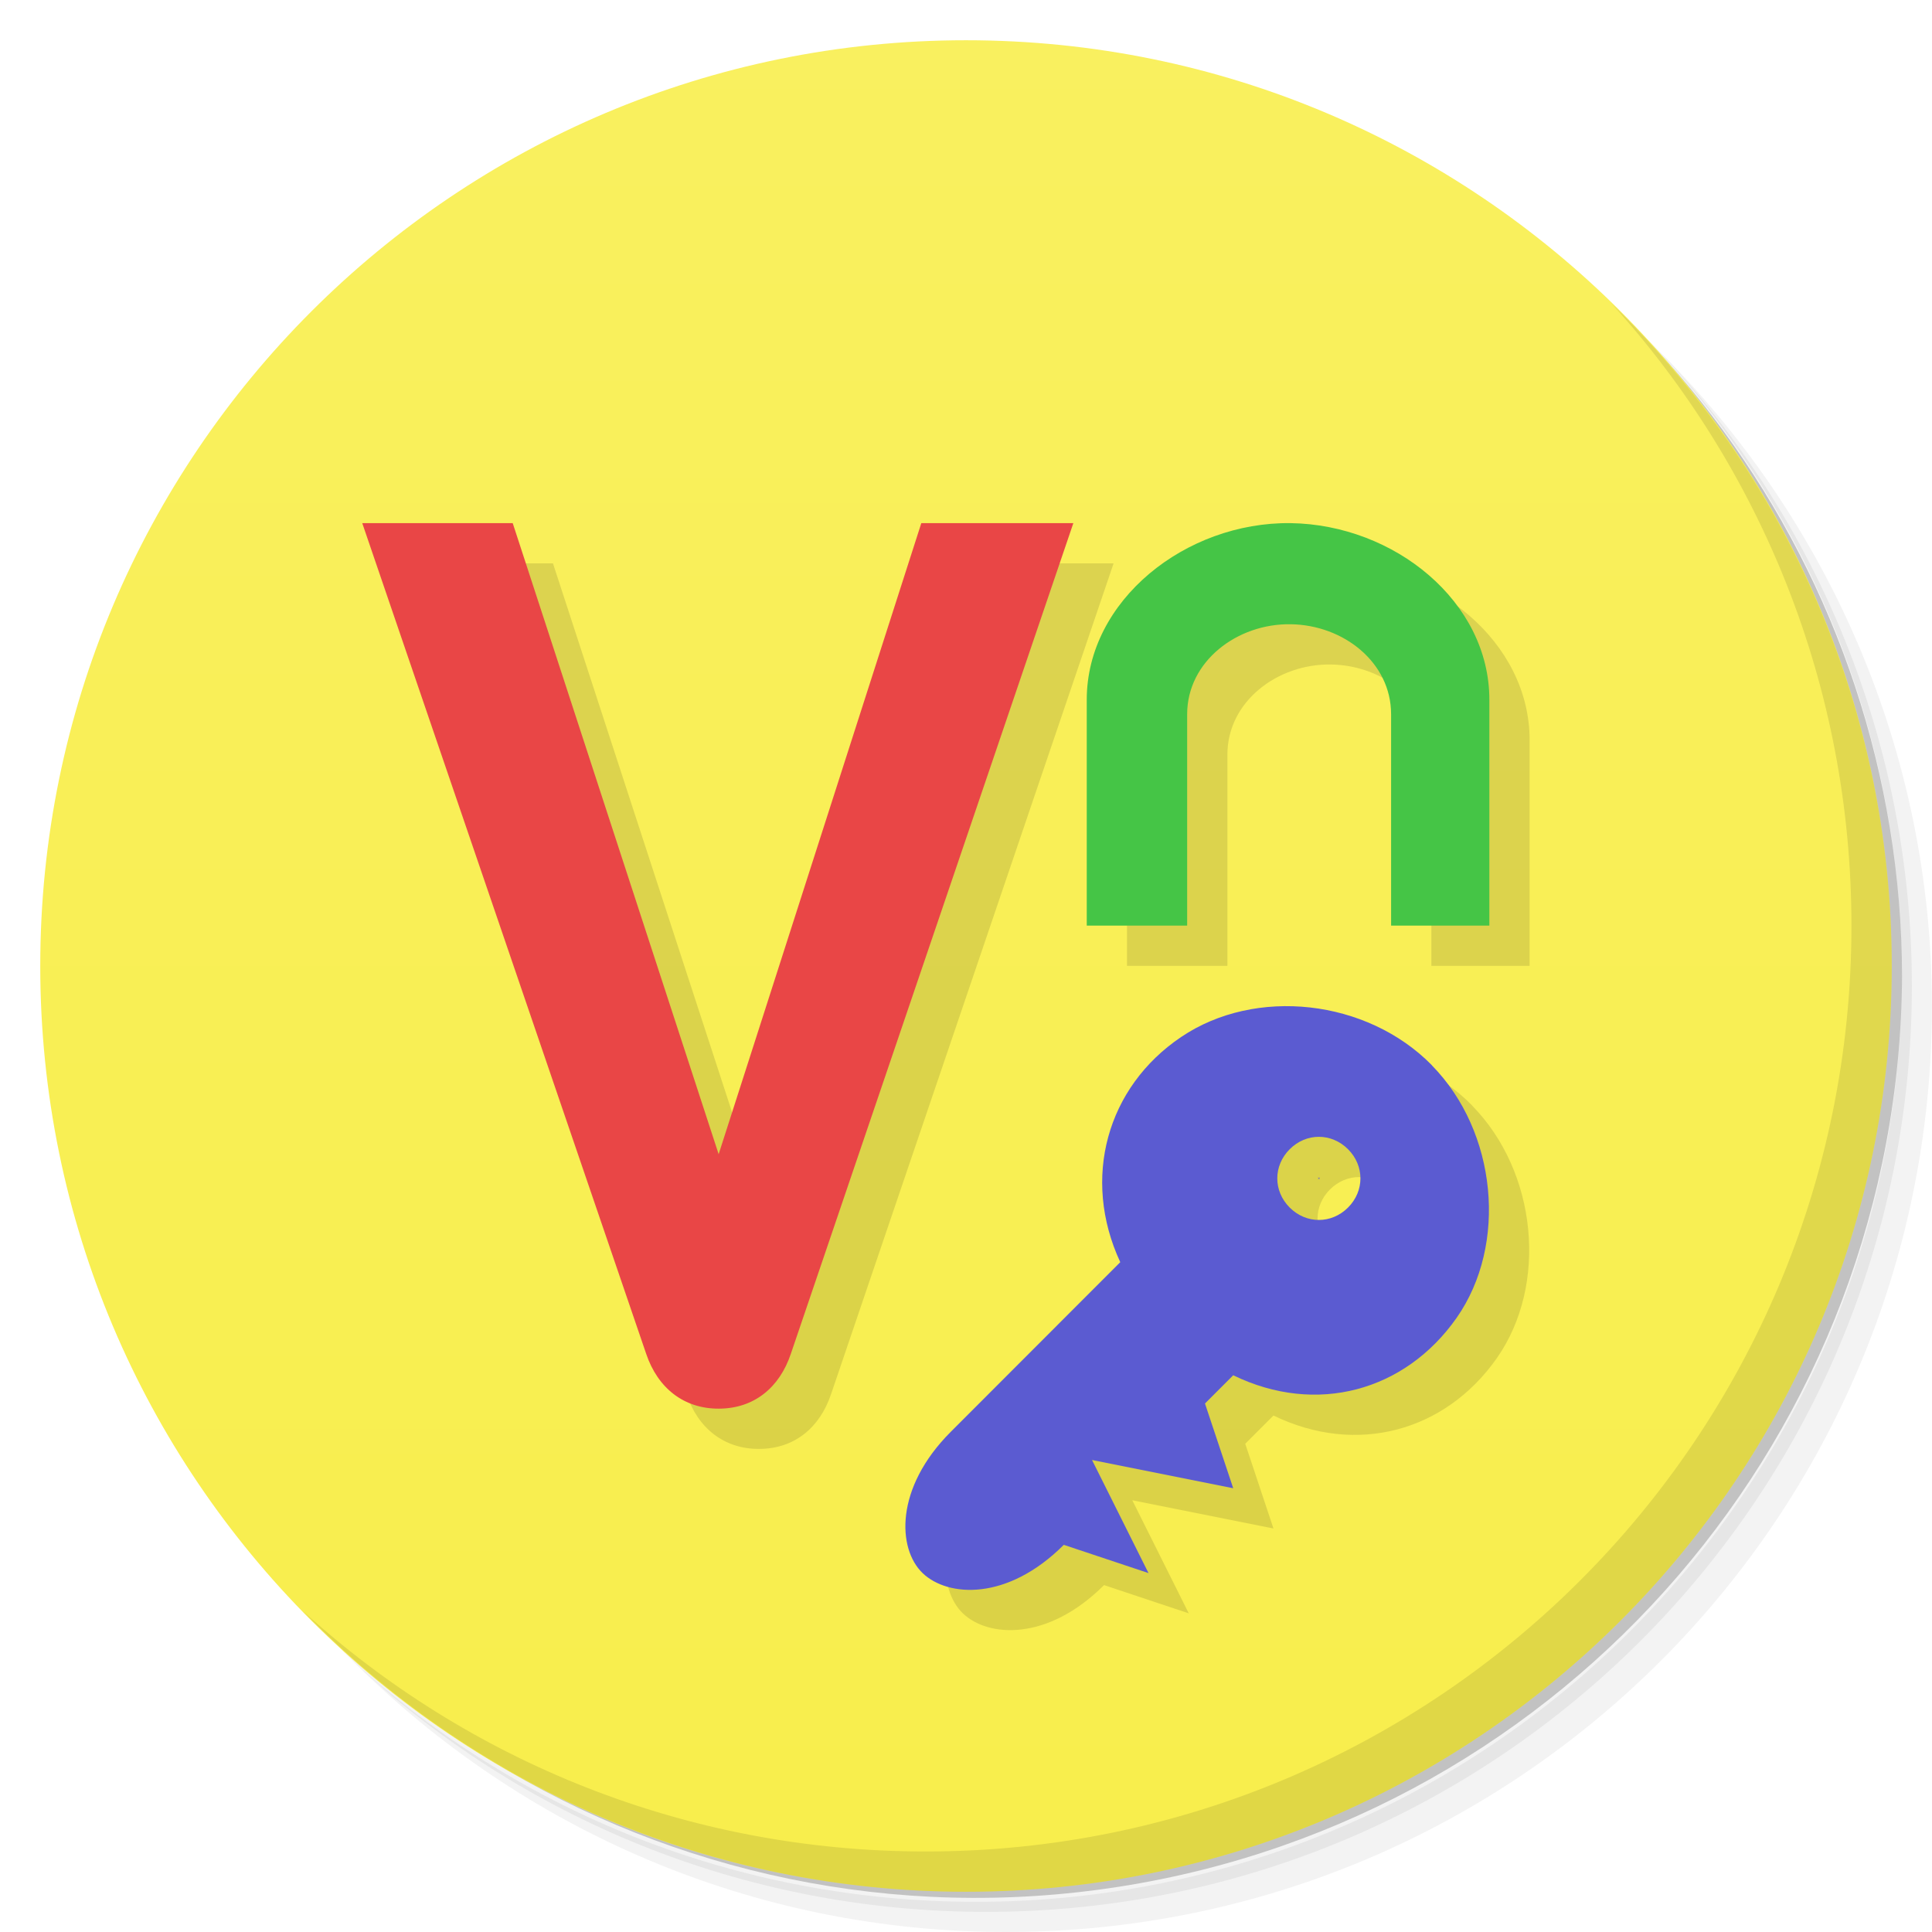
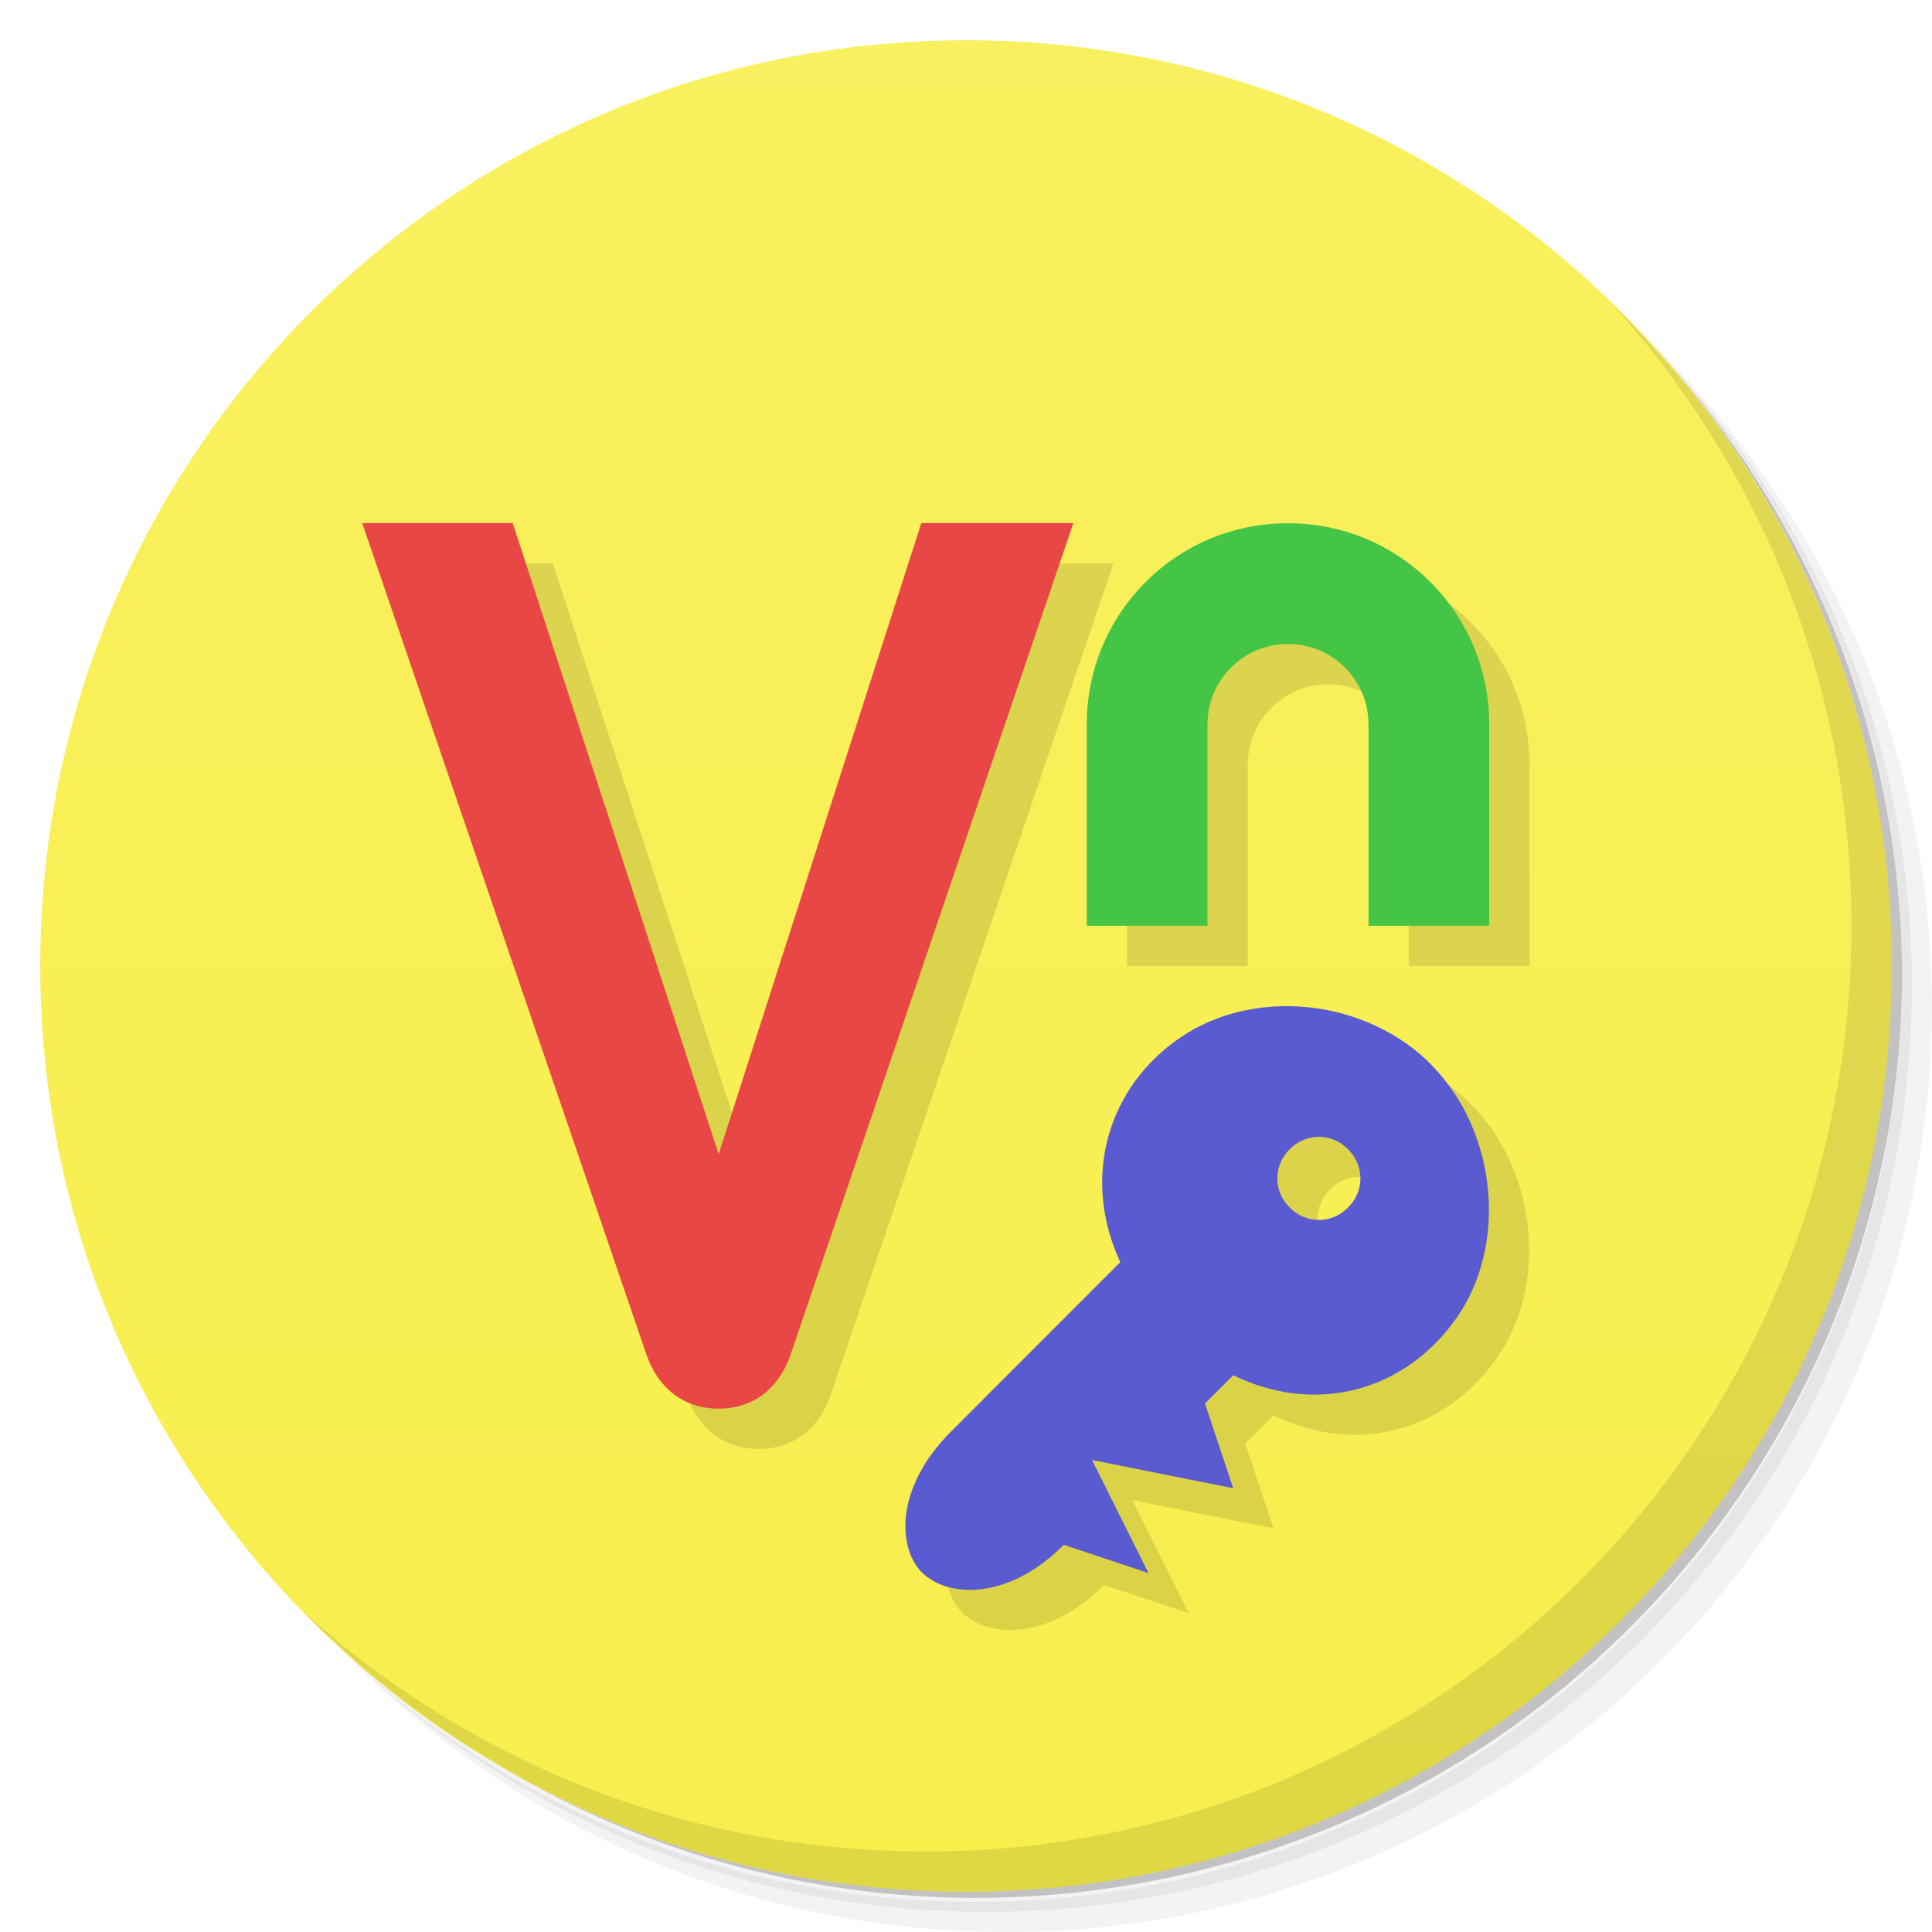
<svg xmlns="http://www.w3.org/2000/svg" viewBox="0 0 48 48">
  <defs>
    <linearGradient id="linearGradient3764" x1="1" x2="47" gradientUnits="userSpaceOnUse" gradientTransform="matrix(0,-1,1,0,-1.5e-6,48)">
      <stop style="stop-color:#f8ee4c;stop-opacity:1" />
      <stop offset="1" style="stop-color:#f9f05f;stop-opacity:1" />
    </linearGradient>
  </defs>
  <g>
    <path d="m 36.31 5 c 5.859 4.062 9.688 10.831 9.688 18.5 c 0 12.426 -10.07 22.5 -22.5 22.5 c -7.669 0 -14.438 -3.828 -18.5 -9.688 c 1.037 1.822 2.306 3.499 3.781 4.969 c 4.085 3.712 9.514 5.969 15.469 5.969 c 12.703 0 23 -10.298 23 -23 c 0 -5.954 -2.256 -11.384 -5.969 -15.469 c -1.469 -1.475 -3.147 -2.744 -4.969 -3.781 z m 4.969 3.781 c 3.854 4.113 6.219 9.637 6.219 15.719 c 0 12.703 -10.297 23 -23 23 c -6.081 0 -11.606 -2.364 -15.719 -6.219 c 4.16 4.144 9.883 6.719 16.219 6.719 c 12.703 0 23 -10.298 23 -23 c 0 -6.335 -2.575 -12.06 -6.719 -16.219 z" style="opacity:0.05" />
    <path d="m 41.28 8.781 c 3.712 4.085 5.969 9.514 5.969 15.469 c 0 12.703 -10.297 23 -23 23 c -5.954 0 -11.384 -2.256 -15.469 -5.969 c 4.113 3.854 9.637 6.219 15.719 6.219 c 12.703 0 23 -10.298 23 -23 c 0 -6.081 -2.364 -11.606 -6.219 -15.719 z" style="opacity:0.1" />
    <path d="m 31.25 2.375 c 8.615 3.154 14.75 11.417 14.75 21.13 c 0 12.426 -10.07 22.5 -22.5 22.5 c -9.708 0 -17.971 -6.135 -21.12 -14.75 a 23 23 0 0 0 44.875 -7 a 23 23 0 0 0 -16 -21.875 z" style="opacity:0.2" />
  </g>
  <g>
    <path d="m 24 1 c 12.703 0 23 10.297 23 23 c 0 12.703 -10.297 23 -23 23 -12.703 0 -23 -10.297 -23 -23 0 -12.703 10.297 -23 23 -23 z" style="fill:url(#linearGradient3764);fill-opacity:1" />
  </g>
  <g>
    <path d="m 40.03 7.531 c 3.712 4.084 5.969 9.514 5.969 15.469 0 12.703 -10.297 23 -23 23 c -5.954 0 -11.384 -2.256 -15.469 -5.969 4.178 4.291 10.01 6.969 16.469 6.969 c 12.703 0 23 -10.298 23 -23 0 -6.462 -2.677 -12.291 -6.969 -16.469 z" style="opacity:0.1" />
  </g>
  <g transform="matrix(3.543307,0,0,3.543307,2.2e-7,-1.002625)">
    <g transform="translate(0.2822222,0.2822227)" style="fill:#000;opacity:0.12;fill-opacity:1">
-       <path d="M 10.04,7.752 C 9.584,7.288 8.803,7.202 8.282,7.554 7.761,7.905 7.582,8.545 7.855,9.133 l -1.188,1.189 c -0.396,0.396 -0.374,0.822 -0.198,0.991 0.176,0.169 0.594,0.198 0.99,-0.198 L 8.053,11.313 7.657,10.52 8.647,10.718 8.449,10.124 8.647,9.926 C 9.23,10.209 9.852,10.038 10.213,9.524 10.574,9.009 10.496,8.217 10.04,7.753 M 9.452,8.341 c 0.116,0.116 0.116,0.293 0,0.409 -0.116,0.116 -0.293,0.116 -0.409,0 -0.116,-0.116 -0.116,-0.293 0,-0.409 0.116,-0.116 0.293,-0.116 0.409,0 z M 9.254,8.539 c 0.004,0.004 -0.017,0.004 -0.012,0 0.004,-0.004 0.004,0.017 0,0.012 -0.004,-0.004 0.017,-0.004 0.012,0 -0.004,0.004 -0.004,-0.017 0,-0.012 z" style="color:#000" />
-       <path d="m 2.54,3.951 1.055,0 1.444,4.425 1.421,-4.425 1.066,0 -1.981,5.825 C 5.465,10.014 5.286,10.159 5.042,10.16 4.796,10.162 4.612,10.016 4.531,9.776 L 2.54,3.951" style="stroke:none;fill-rule:evenodd" />
-       <path d="m 7.62,6.773 0,-1.584 c 0,-0.695 0.692,-1.247 1.43,-1.238 0.728,0.011 1.393,0.551 1.393,1.238 l 0,1.584 -0.689,0 0,-1.482 C 9.754,4.928 9.421,4.665 9.05,4.66 8.675,4.654 8.324,4.92 8.324,5.291 l 0,1.482 -0.704,0" style="stroke:none;fill-rule:evenodd" />
+       <path d="m 10 13.996 l 7.05 20.641 c 0.287 0.85 0.939 1.368 1.811 1.361 c 0.865 -0.004 1.5 -0.518 1.783 -1.361 l 7.02 -20.641 l -3.775 0 l -5.04 15.68 l -5.117 -15.68 l -3.738 0 z m 23 0.004 c -2.77 0 -5 2.23 -5 5 l 0 5 l 3 0 l 0 -5 c 0 -1.108 0.892 -2 2 -2 c 1.108 0 2 0.892 2 2 l 0 5 l 3 0 l 0 -5 c 0 -2.77 -2.23 -5 -5 -5 z m -0.299 12 c -0.842 0.042 -1.663 0.292 -2.355 0.76 c -1.846 1.244 -2.481 3.512 -1.514 5.596 l -4.209 4.213 c -1.403 1.403 -1.325 2.911 -0.701 3.51 c 0.624 0.599 2.105 0.702 3.508 -0.701 l 2.105 0.701 l -1.404 -2.809 l 3.508 0.701 l -0.701 -2.105 l 0.701 -0.701 c 2.066 1 4.27 0.397 5.549 -1.424 c 1.279 -1.825 1 -4.631 -0.613 -6.275 l 0 -0.004 c -1.01 -1.028 -2.47 -1.532 -3.873 -1.461 z m 1.066 3.24 c 0.26 0 0.519 0.103 0.725 0.309 c 0.411 0.411 0.411 1.038 0 1.449 c -0.411 0.411 -1.038 0.411 -1.449 0 c -0.411 -0.411 -0.411 -1.038 0 -1.449 c 0.206 -0.206 0.465 -0.309 0.725 -0.309 z" transform="matrix(0.2822222,0,0,0.2822222,-0.2822223,7.4030603e-4)" style="color:#000" />
    </g>
    <g>
-       <path d="M 10.04,7.752 C 9.584,7.288 8.803,7.202 8.282,7.554 7.761,7.905 7.582,8.545 7.855,9.133 l -1.188,1.189 c -0.396,0.396 -0.374,0.822 -0.198,0.991 0.176,0.169 0.594,0.198 0.99,-0.198 L 8.053,11.313 7.657,10.52 8.647,10.718 8.449,10.124 8.647,9.926 C 9.23,10.209 9.852,10.038 10.213,9.524 10.574,9.009 10.496,8.217 10.04,7.753 M 9.452,8.341 c 0.116,0.116 0.116,0.293 0,0.409 -0.116,0.116 -0.293,0.116 -0.409,0 -0.116,-0.116 -0.116,-0.293 0,-0.409 0.116,-0.116 0.293,-0.116 0.409,0 z M 9.254,8.539 c 0.004,0.004 -0.017,0.004 -0.012,0 0.004,-0.004 0.004,0.017 0,0.012 -0.004,-0.004 0.017,-0.004 0.012,0 -0.004,0.004 -0.004,-0.017 0,-0.012 z" style="fill:#5b5bd1;fill-opacity:1;color:#000" />
+       <path d="M 10.04,7.752 C 9.584,7.288 8.803,7.202 8.282,7.554 7.761,7.905 7.582,8.545 7.855,9.133 l -1.188,1.189 c -0.396,0.396 -0.374,0.822 -0.198,0.991 0.176,0.169 0.594,0.198 0.99,-0.198 L 8.053,11.313 7.657,10.52 8.647,10.718 8.449,10.124 8.647,9.926 C 9.23,10.209 9.852,10.038 10.213,9.524 10.574,9.009 10.496,8.217 10.04,7.753 M 9.452,8.341 c 0.116,0.116 0.116,0.293 0,0.409 -0.116,0.116 -0.293,0.116 -0.409,0 -0.116,-0.116 -0.116,-0.293 0,-0.409 0.116,-0.116 0.293,-0.116 0.409,0 z" style="fill:#5b5bd1;fill-opacity:1;color:#000" />
      <path d="m 2.54,3.951 1.055,0 1.444,4.425 1.421,-4.425 1.066,0 -1.981,5.825 C 5.465,10.014 5.286,10.159 5.042,10.16 4.796,10.162 4.612,10.016 4.531,9.776 L 2.54,3.951" style="fill:#e94646;fill-opacity:1;stroke:none;fill-rule:evenodd" />
-       <path d="m 7.62,6.773 0,-1.584 c 0,-0.695 0.692,-1.247 1.43,-1.238 0.728,0.011 1.393,0.551 1.393,1.238 l 0,1.584 -0.689,0 0,-1.482 C 9.754,4.928 9.421,4.665 9.05,4.66 8.675,4.654 8.324,4.92 8.324,5.291 l 0,1.482 -0.704,0" style="fill:#45c546;fill-opacity:1;stroke:none;fill-rule:evenodd" />
    </g>
  </g>
+   <path d="m 32 13 c -2.77 0 -5 2.23 -5 5 l 0 5 3 0 0 -5 c 0 -1.108 0.892 -2 2 -2 1.108 0 2 0.892 2 2 l 0 5 3 0 0 -5 c 0 -2.77 -2.23 -5 -5 -5 z" style="fill:#45c546;opacity:1;fill-opacity:1;stroke:none" />
</svg>
